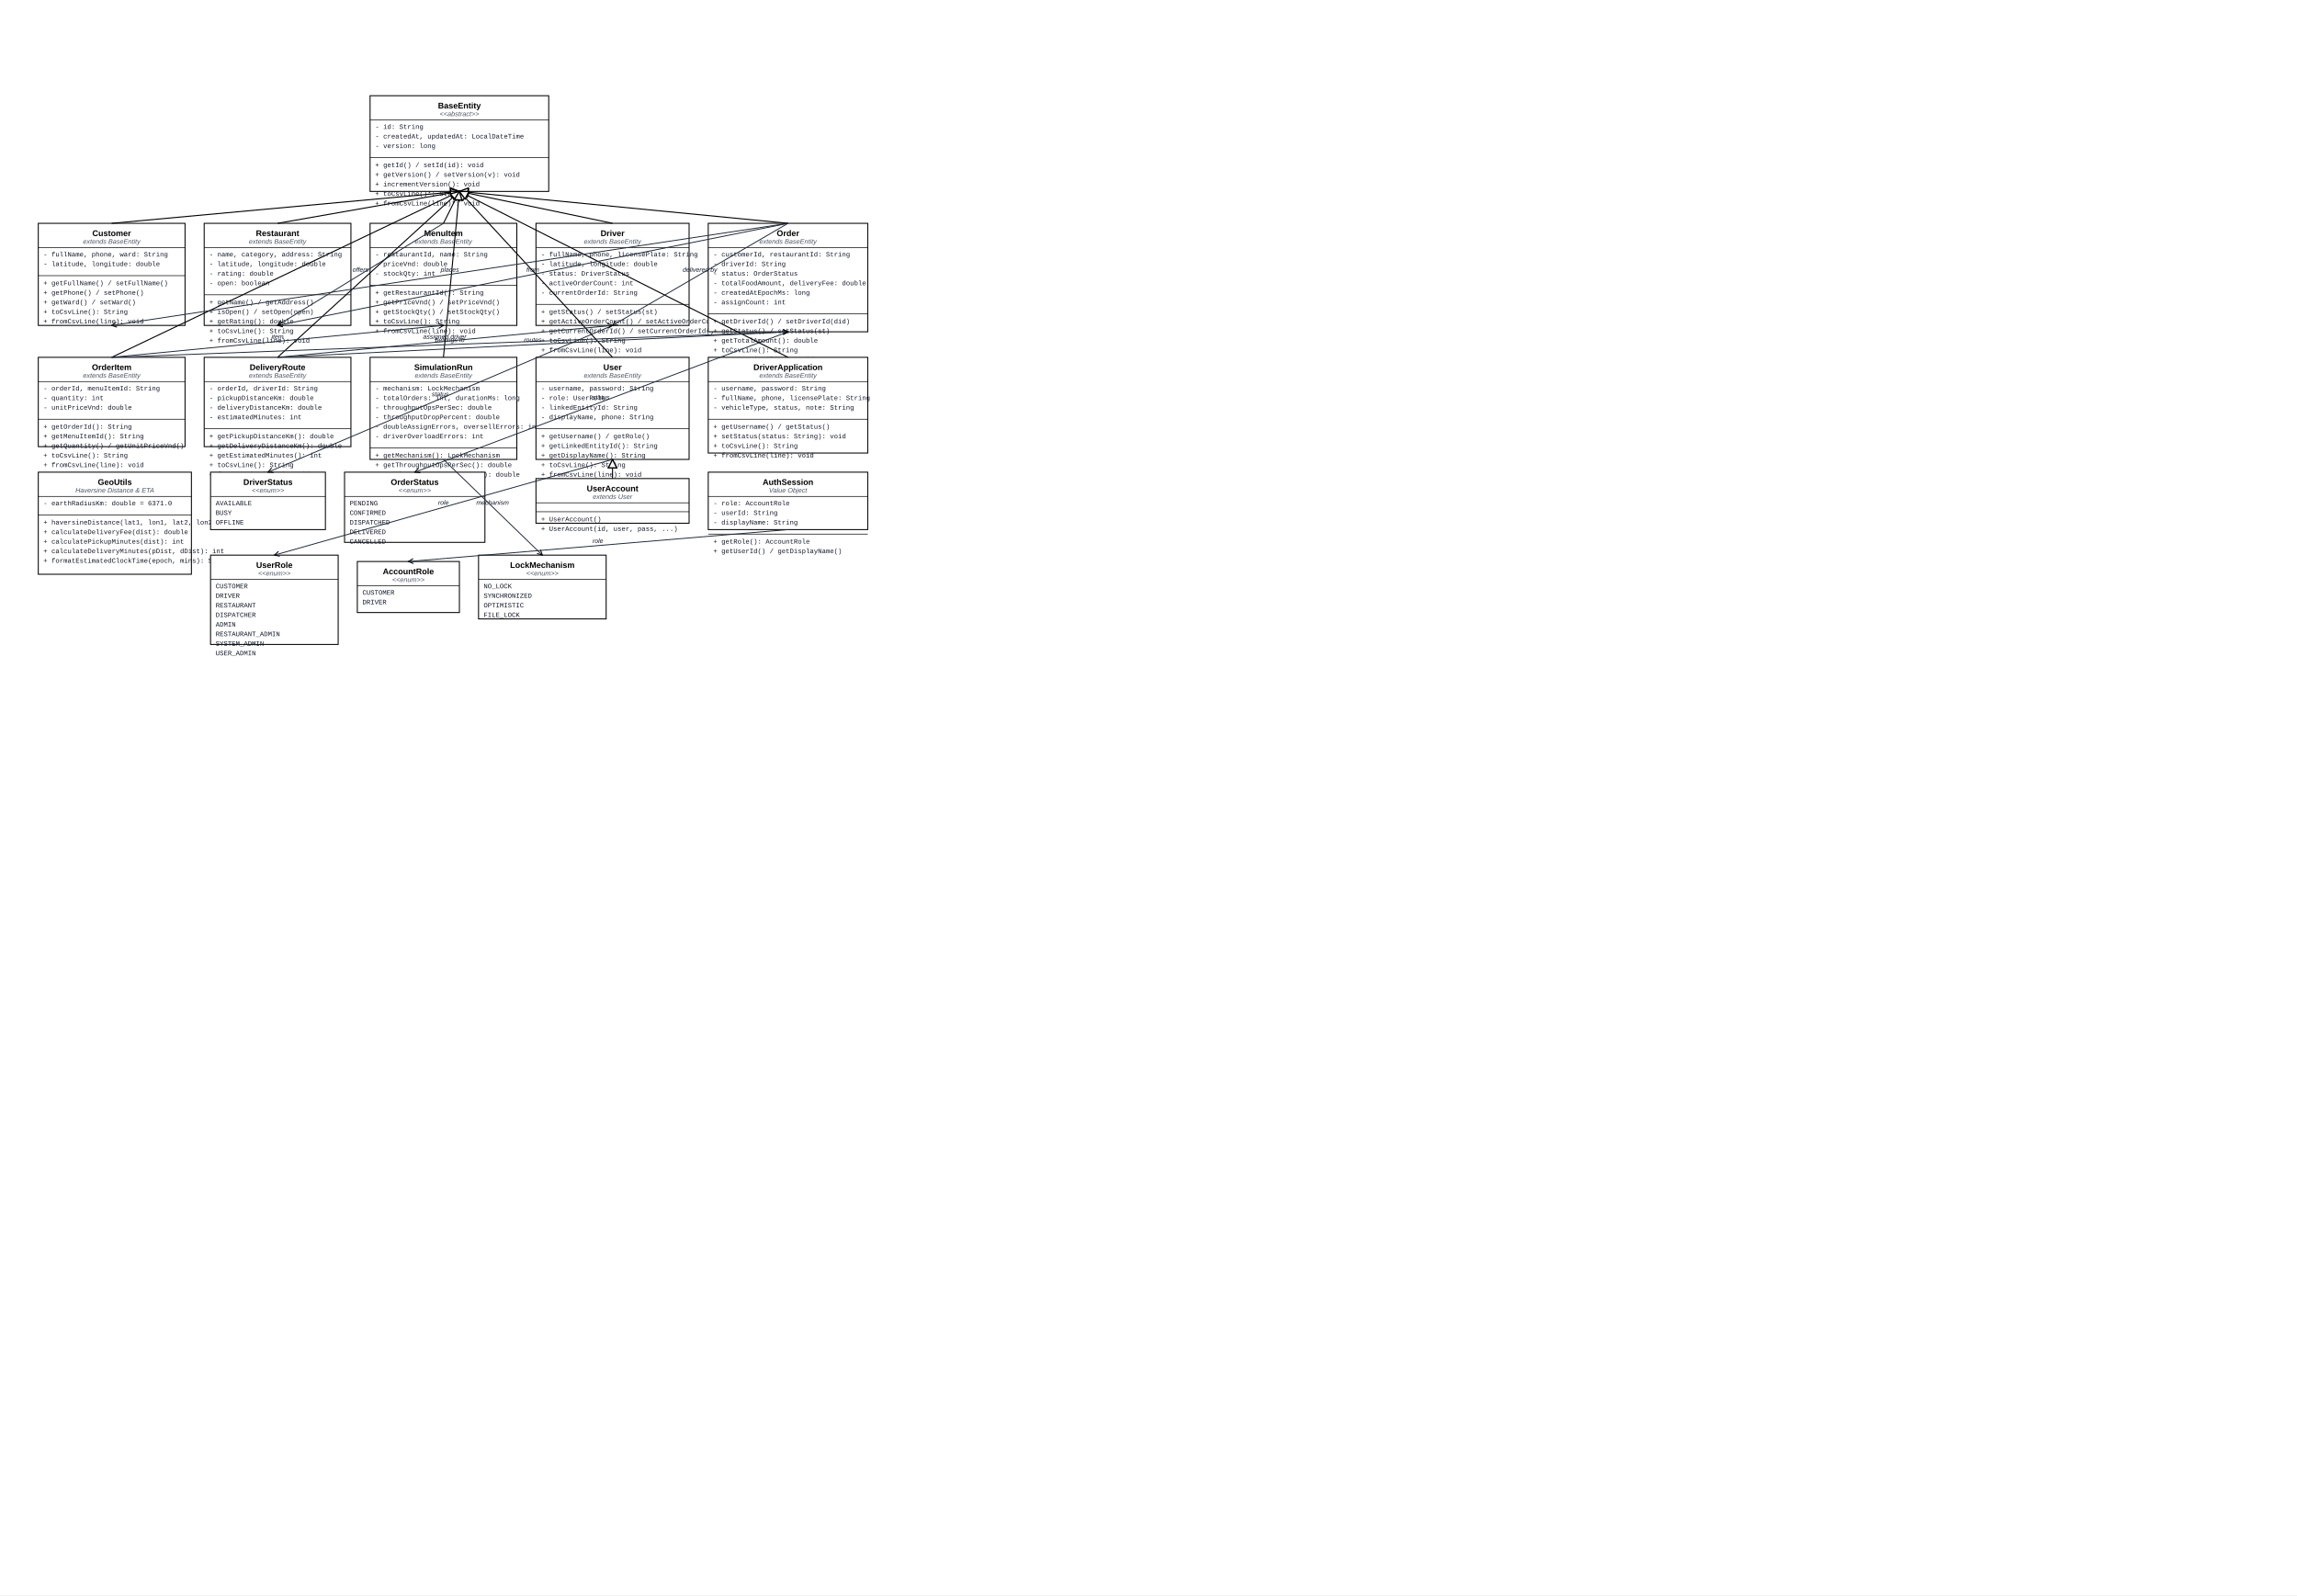
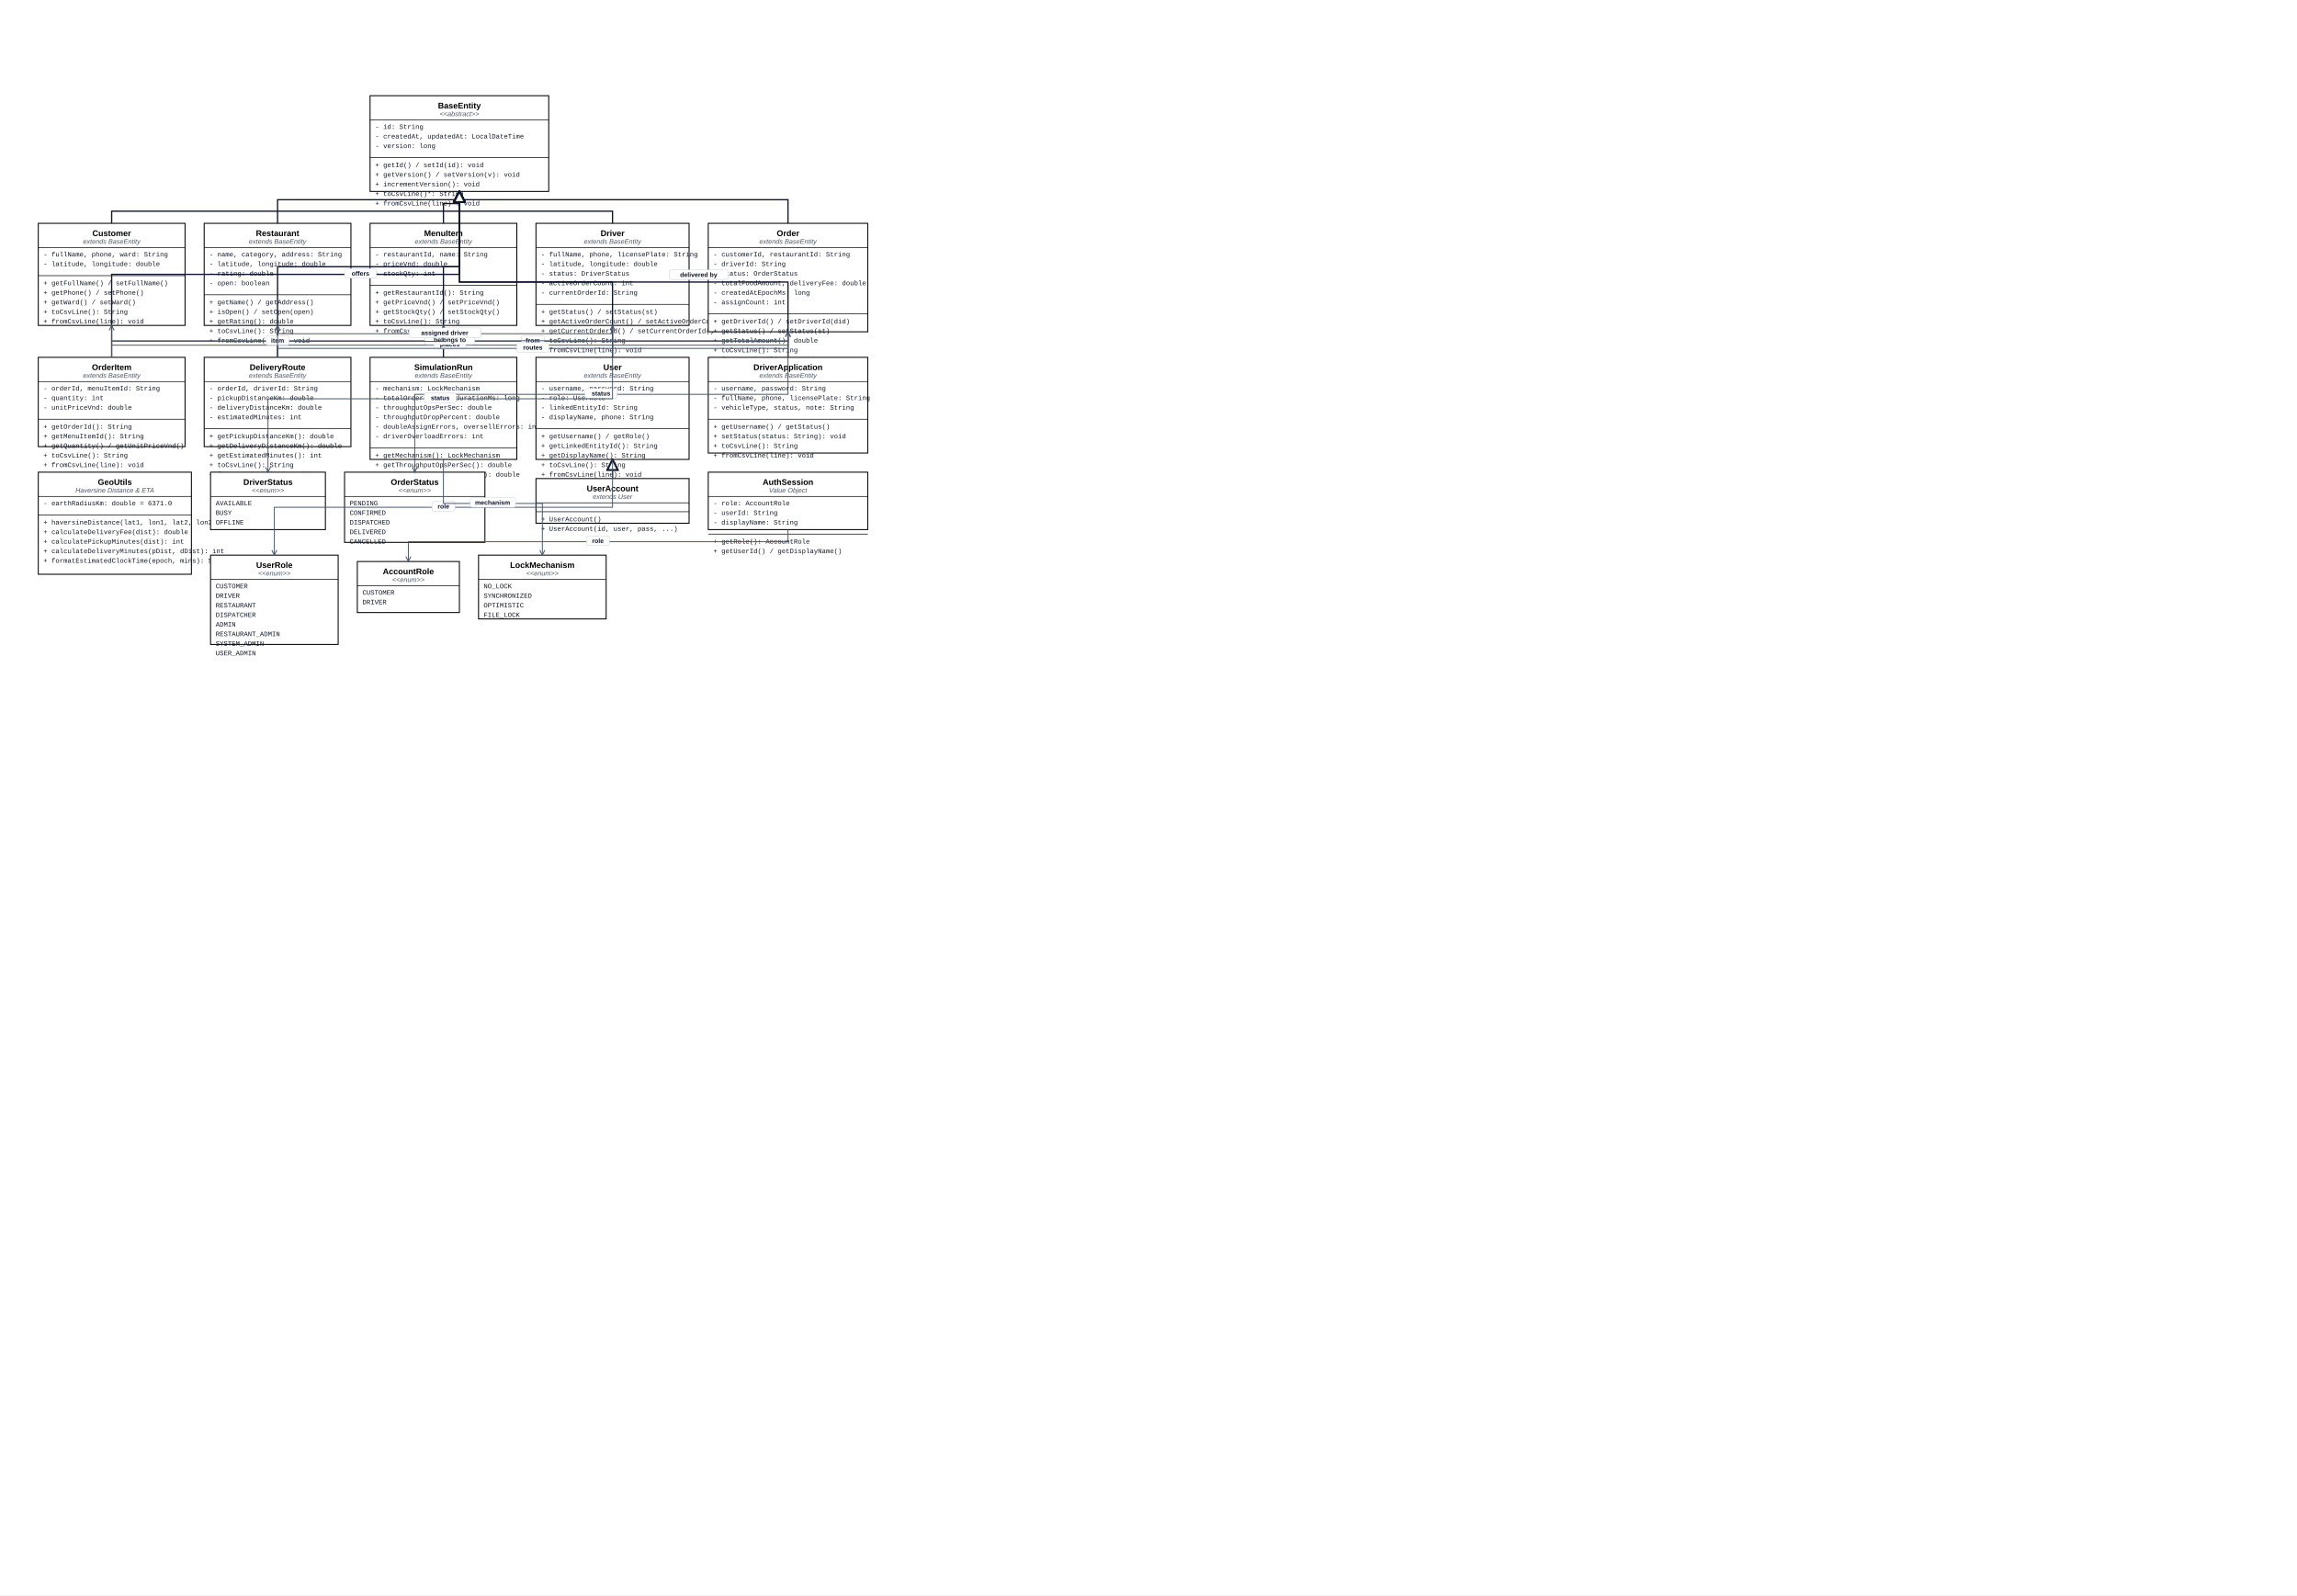
<svg xmlns="http://www.w3.org/2000/svg" id="main-svg" viewBox="0 0 3600 2500" width="100%" height="100%">
  <defs>
    <style>
      .canvas-bg { fill: #ffffff; }
      .pkg-box { fill: #ffffff; stroke: #000000; stroke-width: 1.8; stroke-dasharray: 6,4; rx: 8; }
      .pkg-title { font-family: 'Segoe UI', Arial, sans-serif; font-size: 18px; font-weight: bold; fill: #000000; }
      .class-box { fill: #ffffff; stroke: #000000; stroke-width: 1.5; }
      .head-title { fill: #000000; font-family: 'Segoe UI', Arial, sans-serif; font-size: 13px; font-weight: bold; text-anchor: middle; }
      .head-sub { fill: #4b5563; font-family: 'Segoe UI', Arial, sans-serif; font-size: 10.5px; font-style: italic; text-anchor: middle; }
      .txt-attr { fill: #111827; font-family: 'Consolas', 'Courier New', monospace; font-size: 10.5px; }
      .txt-meth { fill: #111827; font-family: 'Consolas', 'Courier New', monospace; font-size: 10.5px; }
      .sep { stroke: #000000; stroke-width: 1; }
-       .edge-inherit { fill: none; stroke: #000000; stroke-width: 1.6; }
-       .edge-realize { fill: none; stroke: #000000; stroke-width: 1.6; stroke-dasharray: 5,4; }
-       .edge-assoc { fill: none; stroke: #1f2937; stroke-width: 1.4; }
-       .edge-aggr { fill: none; stroke: #000000; stroke-width: 1.5; }
-       .edge-depend { fill: none; stroke: #374151; stroke-width: 1.4; stroke-dasharray: 4,4; }
-       .edge-label { fill: #111827; font-family: 'Segoe UI', Arial, sans-serif; font-size: 10px; font-style: italic; text-anchor: middle; }
-       .title-main { fill: #000000; font-family: 'Segoe UI', Arial, sans-serif; font-size: 26px; font-weight: bold; text-anchor: middle; }
-       .title-sub { fill: #4b5563; font-family: 'Segoe UI', Arial, sans-serif; font-size: 14px; text-anchor: middle; }
+       .edge-inherit { fill: none; stroke: #0f172a; stroke-width: 2.0; }
+       .edge-realize { fill: none; stroke: #0f172a; stroke-width: 2.0; stroke-dasharray: 6,4; }
+       .edge-assoc { fill: none; stroke: #475569; stroke-width: 1.4; }
+       .edge-aggr { fill: none; stroke: #1e293b; stroke-width: 1.6; }
+       .edge-depend { fill: none; stroke: #64748b; stroke-width: 1.2; stroke-dasharray: 4,4; }
+       .edge-label-bg { fill: #ffffff; stroke: #cbd5e1; stroke-width: 0.8; rx: 3; ry: 3; }
+       .edge-label { fill: #0f172a; font-family: 'Segoe UI', Arial, sans-serif; font-size: 10px; font-weight: 600; text-anchor: middle; }
+       .title-main { fill: #0f172a; font-family: 'Segoe UI', Arial, sans-serif; font-size: 26px; font-weight: bold; text-anchor: middle; }
+       .title-sub { fill: #475569; font-family: 'Segoe UI', Arial, sans-serif; font-size: 14px; text-anchor: middle; }
    </style>
    <marker id="uml-inherit" viewBox="0 0 12 12" refX="11" refY="6" markerWidth="10" markerHeight="10" orient="auto">
-       <polygon points="1 1, 11 6, 1 11" fill="#ffffff" stroke="#000000" stroke-width="1.5" />
+       <polygon points="1 1, 11 6, 1 11" fill="#ffffff" stroke="#0f172a" stroke-width="1.8" />
    </marker>
    <marker id="uml-assoc" viewBox="0 0 10 10" refX="9" refY="5" markerWidth="7" markerHeight="7" orient="auto">
-       <polyline points="1 1, 9 5, 1 9" fill="none" stroke="#000000" stroke-width="1.5" />
+       <polyline points="1 1, 9 5, 1 9" fill="none" stroke="#475569" stroke-width="1.5" />
    </marker>
    <marker id="uml-diamond" viewBox="0 0 16 10" refX="1" refY="5" markerWidth="12" markerHeight="8" orient="auto">
-       <polygon points="1 5, 8 1, 15 5, 8 9" fill="#ffffff" stroke="#000000" stroke-width="1.5" />
+       <polygon points="1 5, 8 1, 15 5, 8 9" fill="#ffffff" stroke="#1e293b" stroke-width="1.8" />
    </marker>
  </defs>
  <rect width="3600" height="2500" class="canvas-bg" />
  <g class="class-node" id="node-BaseEntity" data-id="BaseEntity" data-cx="720" data-cy="225" transform="translate(580, 150)">
    <rect x="0" y="0" width="280" height="150" class="class-box" />
    <text x="140" y="20" class="head-title">BaseEntity</text>
    <text x="140" y="32" class="head-sub">&lt;&lt;abstract&gt;&gt;</text>
    <line x1="0" y1="38" x2="280" y2="38" class="sep" />
    <text x="8" y="52" class="txt-attr">- id: String</text>
    <text x="8" y="67" class="txt-attr">- createdAt, updatedAt: LocalDateTime</text>
    <text x="8" y="82" class="txt-attr">- version: long</text>
    <line x1="0" y1="97" x2="280" y2="97" class="sep" />
    <text x="8" y="112" class="txt-meth">+ getId() / setId(id): void</text>
    <text x="8" y="127" class="txt-meth">+ getVersion() / setVersion(v): void</text>
    <text x="8" y="142" class="txt-meth">+ incrementVersion(): void</text>
    <text x="8" y="157" class="txt-meth">+ toCsvLine()*: String</text>
    <text x="8" y="172" class="txt-meth">+ fromCsvLine(line)*: void</text>
  </g>
  <g class="class-node" id="node-Customer" data-id="Customer" data-cx="175" data-cy="430" transform="translate(60, 350)">
    <rect x="0" y="0" width="230" height="160" class="class-box" />
    <text x="115" y="20" class="head-title">Customer</text>
    <text x="115" y="32" class="head-sub">extends BaseEntity</text>
    <line x1="0" y1="38" x2="230" y2="38" class="sep" />
    <text x="8" y="52" class="txt-attr">- fullName, phone, ward: String</text>
    <text x="8" y="67" class="txt-attr">- latitude, longitude: double</text>
    <line x1="0" y1="82" x2="230" y2="82" class="sep" />
    <text x="8" y="97" class="txt-meth">+ getFullName() / setFullName()</text>
    <text x="8" y="112" class="txt-meth">+ getPhone() / setPhone()</text>
    <text x="8" y="127" class="txt-meth">+ getWard() / setWard()</text>
    <text x="8" y="142" class="txt-meth">+ toCsvLine(): String</text>
    <text x="8" y="157" class="txt-meth">+ fromCsvLine(line): void</text>
  </g>
  <g class="class-node" id="node-Restaurant" data-id="Restaurant" data-cx="435" data-cy="430" transform="translate(320, 350)">
    <rect x="0" y="0" width="230" height="160" class="class-box" />
    <text x="115" y="20" class="head-title">Restaurant</text>
    <text x="115" y="32" class="head-sub">extends BaseEntity</text>
    <line x1="0" y1="38" x2="230" y2="38" class="sep" />
    <text x="8" y="52" class="txt-attr">- name, category, address: String</text>
    <text x="8" y="67" class="txt-attr">- latitude, longitude: double</text>
    <text x="8" y="82" class="txt-attr">- rating: double</text>
    <text x="8" y="97" class="txt-attr">- open: boolean</text>
    <line x1="0" y1="112" x2="230" y2="112" class="sep" />
    <text x="8" y="127" class="txt-meth">+ getName() / getAddress()</text>
    <text x="8" y="142" class="txt-meth">+ isOpen() / setOpen(open)</text>
    <text x="8" y="157" class="txt-meth">+ getRating(): double</text>
    <text x="8" y="172" class="txt-meth">+ toCsvLine(): String</text>
    <text x="8" y="187" class="txt-meth">+ fromCsvLine(line): void</text>
  </g>
  <g class="class-node" id="node-MenuItem" data-id="MenuItem" data-cx="695" data-cy="430" transform="translate(580, 350)">
    <rect x="0" y="0" width="230" height="160" class="class-box" />
    <text x="115" y="20" class="head-title">MenuItem</text>
    <text x="115" y="32" class="head-sub">extends BaseEntity</text>
    <line x1="0" y1="38" x2="230" y2="38" class="sep" />
    <text x="8" y="52" class="txt-attr">- restaurantId, name: String</text>
    <text x="8" y="67" class="txt-attr">- priceVnd: double</text>
    <text x="8" y="82" class="txt-attr">- stockQty: int</text>
    <line x1="0" y1="97" x2="230" y2="97" class="sep" />
    <text x="8" y="112" class="txt-meth">+ getRestaurantId(): String</text>
    <text x="8" y="127" class="txt-meth">+ getPriceVnd() / setPriceVnd()</text>
    <text x="8" y="142" class="txt-meth">+ getStockQty() / setStockQty()</text>
    <text x="8" y="157" class="txt-meth">+ toCsvLine(): String</text>
    <text x="8" y="172" class="txt-meth">+ fromCsvLine(line): void</text>
  </g>
  <g class="class-node" id="node-Driver" data-id="Driver" data-cx="960" data-cy="430" transform="translate(840, 350)">
    <rect x="0" y="0" width="240" height="160" class="class-box" />
    <text x="120" y="20" class="head-title">Driver</text>
    <text x="120" y="32" class="head-sub">extends BaseEntity</text>
    <line x1="0" y1="38" x2="240" y2="38" class="sep" />
    <text x="8" y="52" class="txt-attr">- fullName, phone, licensePlate: String</text>
    <text x="8" y="67" class="txt-attr">- latitude, longitude: double</text>
    <text x="8" y="82" class="txt-attr">- status: DriverStatus</text>
    <text x="8" y="97" class="txt-attr">- activeOrderCount: int</text>
    <text x="8" y="112" class="txt-attr">- currentOrderId: String</text>
    <line x1="0" y1="127" x2="240" y2="127" class="sep" />
    <text x="8" y="142" class="txt-meth">+ getStatus() / setStatus(st)</text>
    <text x="8" y="157" class="txt-meth">+ getActiveOrderCount() / setActiveOrderCount()</text>
    <text x="8" y="172" class="txt-meth">+ getCurrentOrderId() / setCurrentOrderId()</text>
    <text x="8" y="187" class="txt-meth">+ toCsvLine(): String</text>
    <text x="8" y="202" class="txt-meth">+ fromCsvLine(line): void</text>
  </g>
  <g class="class-node" id="node-Order" data-id="Order" data-cx="1235" data-cy="435" transform="translate(1110, 350)">
    <rect x="0" y="0" width="250" height="170" class="class-box" />
    <text x="125" y="20" class="head-title">Order</text>
    <text x="125" y="32" class="head-sub">extends BaseEntity</text>
    <line x1="0" y1="38" x2="250" y2="38" class="sep" />
    <text x="8" y="52" class="txt-attr">- customerId, restaurantId: String</text>
    <text x="8" y="67" class="txt-attr">- driverId: String</text>
    <text x="8" y="82" class="txt-attr">- status: OrderStatus</text>
    <text x="8" y="97" class="txt-attr">- totalFoodAmount, deliveryFee: double</text>
    <text x="8" y="112" class="txt-attr">- createdAtEpochMs: long</text>
    <text x="8" y="127" class="txt-attr">- assignCount: int</text>
    <line x1="0" y1="142" x2="250" y2="142" class="sep" />
    <text x="8" y="157" class="txt-meth">+ getDriverId() / setDriverId(did)</text>
    <text x="8" y="172" class="txt-meth">+ getStatus() / setStatus(st)</text>
    <text x="8" y="187" class="txt-meth">+ getTotalAmount(): double</text>
    <text x="8" y="202" class="txt-meth">+ toCsvLine(): String</text>
    <text x="8" y="217" class="txt-meth">+ fromCsvLine(line): void</text>
  </g>
  <g class="class-node" id="node-OrderItem" data-id="OrderItem" data-cx="175" data-cy="630" transform="translate(60, 560)">
    <rect x="0" y="0" width="230" height="140" class="class-box" />
    <text x="115" y="20" class="head-title">OrderItem</text>
    <text x="115" y="32" class="head-sub">extends BaseEntity</text>
    <line x1="0" y1="38" x2="230" y2="38" class="sep" />
    <text x="8" y="52" class="txt-attr">- orderId, menuItemId: String</text>
    <text x="8" y="67" class="txt-attr">- quantity: int</text>
    <text x="8" y="82" class="txt-attr">- unitPriceVnd: double</text>
    <line x1="0" y1="97" x2="230" y2="97" class="sep" />
    <text x="8" y="112" class="txt-meth">+ getOrderId(): String</text>
    <text x="8" y="127" class="txt-meth">+ getMenuItemId(): String</text>
    <text x="8" y="142" class="txt-meth">+ getQuantity() / getUnitPriceVnd()</text>
    <text x="8" y="157" class="txt-meth">+ toCsvLine(): String</text>
    <text x="8" y="172" class="txt-meth">+ fromCsvLine(line): void</text>
  </g>
  <g class="class-node" id="node-DeliveryRoute" data-id="DeliveryRoute" data-cx="435" data-cy="630" transform="translate(320, 560)">
    <rect x="0" y="0" width="230" height="140" class="class-box" />
    <text x="115" y="20" class="head-title">DeliveryRoute</text>
    <text x="115" y="32" class="head-sub">extends BaseEntity</text>
    <line x1="0" y1="38" x2="230" y2="38" class="sep" />
    <text x="8" y="52" class="txt-attr">- orderId, driverId: String</text>
    <text x="8" y="67" class="txt-attr">- pickupDistanceKm: double</text>
    <text x="8" y="82" class="txt-attr">- deliveryDistanceKm: double</text>
    <text x="8" y="97" class="txt-attr">- estimatedMinutes: int</text>
    <line x1="0" y1="112" x2="230" y2="112" class="sep" />
    <text x="8" y="127" class="txt-meth">+ getPickupDistanceKm(): double</text>
    <text x="8" y="142" class="txt-meth">+ getDeliveryDistanceKm(): double</text>
    <text x="8" y="157" class="txt-meth">+ getEstimatedMinutes(): int</text>
    <text x="8" y="172" class="txt-meth">+ toCsvLine(): String</text>
    <text x="8" y="187" class="txt-meth">+ fromCsvLine(line): void</text>
  </g>
  <g class="class-node" id="node-SimulationRun" data-id="SimulationRun" data-cx="695" data-cy="640" transform="translate(580, 560)">
    <rect x="0" y="0" width="230" height="160" class="class-box" />
    <text x="115" y="20" class="head-title">SimulationRun</text>
    <text x="115" y="32" class="head-sub">extends BaseEntity</text>
    <line x1="0" y1="38" x2="230" y2="38" class="sep" />
    <text x="8" y="52" class="txt-attr">- mechanism: LockMechanism</text>
    <text x="8" y="67" class="txt-attr">- totalOrders: int, durationMs: long</text>
    <text x="8" y="82" class="txt-attr">- throughputOpsPerSec: double</text>
    <text x="8" y="97" class="txt-attr">- throughputDropPercent: double</text>
    <text x="8" y="112" class="txt-attr">- doubleAssignErrors, oversellErrors: int</text>
    <text x="8" y="127" class="txt-attr">- driverOverloadErrors: int</text>
    <line x1="0" y1="142" x2="230" y2="142" class="sep" />
    <text x="8" y="157" class="txt-meth">+ getMechanism(): LockMechanism</text>
    <text x="8" y="172" class="txt-meth">+ getThroughputOpsPerSec(): double</text>
    <text x="8" y="187" class="txt-meth">+ getThroughputDropPercent(): double</text>
    <text x="8" y="202" class="txt-meth">+ getTotalErrors(): int</text>
    <text x="8" y="217" class="txt-meth">+ toCsvLine(): String</text>
    <text x="8" y="232" class="txt-meth">+ fromCsvLine(line): void</text>
  </g>
  <g class="class-node" id="node-User" data-id="User" data-cx="960" data-cy="640" transform="translate(840, 560)">
    <rect x="0" y="0" width="240" height="160" class="class-box" />
    <text x="120" y="20" class="head-title">User</text>
    <text x="120" y="32" class="head-sub">extends BaseEntity</text>
    <line x1="0" y1="38" x2="240" y2="38" class="sep" />
    <text x="8" y="52" class="txt-attr">- username, password: String</text>
    <text x="8" y="67" class="txt-attr">- role: UserRole</text>
    <text x="8" y="82" class="txt-attr">- linkedEntityId: String</text>
    <text x="8" y="97" class="txt-attr">- displayName, phone: String</text>
    <line x1="0" y1="112" x2="240" y2="112" class="sep" />
    <text x="8" y="127" class="txt-meth">+ getUsername() / getRole()</text>
    <text x="8" y="142" class="txt-meth">+ getLinkedEntityId(): String</text>
    <text x="8" y="157" class="txt-meth">+ getDisplayName(): String</text>
    <text x="8" y="172" class="txt-meth">+ toCsvLine(): String</text>
    <text x="8" y="187" class="txt-meth">+ fromCsvLine(line): void</text>
  </g>
  <g class="class-node" id="node-DriverApplication" data-id="DriverApplication" data-cx="1235" data-cy="635" transform="translate(1110, 560)">
    <rect x="0" y="0" width="250" height="150" class="class-box" />
    <text x="125" y="20" class="head-title">DriverApplication</text>
    <text x="125" y="32" class="head-sub">extends BaseEntity</text>
    <line x1="0" y1="38" x2="250" y2="38" class="sep" />
    <text x="8" y="52" class="txt-attr">- username, password: String</text>
    <text x="8" y="67" class="txt-attr">- fullName, phone, licensePlate: String</text>
    <text x="8" y="82" class="txt-attr">- vehicleType, status, note: String</text>
    <line x1="0" y1="97" x2="250" y2="97" class="sep" />
    <text x="8" y="112" class="txt-meth">+ getUsername() / getStatus()</text>
    <text x="8" y="127" class="txt-meth">+ setStatus(status: String): void</text>
    <text x="8" y="142" class="txt-meth">+ toCsvLine(): String</text>
    <text x="8" y="157" class="txt-meth">+ fromCsvLine(line): void</text>
  </g>
  <g class="class-node" id="node-UserAccount" data-id="UserAccount" data-cx="960" data-cy="785" transform="translate(840, 750)">
    <rect x="0" y="0" width="240" height="70" class="class-box" />
    <text x="120" y="20" class="head-title">UserAccount</text>
    <text x="120" y="32" class="head-sub">extends User</text>
    <line x1="0" y1="38" x2="240" y2="38" class="sep" />
    <line x1="0" y1="52" x2="240" y2="52" class="sep" />
    <text x="8" y="67" class="txt-meth">+ UserAccount()</text>
    <text x="8" y="82" class="txt-meth">+ UserAccount(id, user, pass, ...)</text>
  </g>
  <g class="class-node" id="node-AuthSession" data-id="AuthSession" data-cx="1235" data-cy="785" transform="translate(1110, 740)">
    <rect x="0" y="0" width="250" height="90" class="class-box" />
    <text x="125" y="20" class="head-title">AuthSession</text>
    <text x="125" y="32" class="head-sub">Value Object</text>
    <line x1="0" y1="38" x2="250" y2="38" class="sep" />
    <text x="8" y="52" class="txt-attr">- role: AccountRole</text>
    <text x="8" y="67" class="txt-attr">- userId: String</text>
    <text x="8" y="82" class="txt-attr">- displayName: String</text>
    <line x1="0" y1="97" x2="250" y2="97" class="sep" />
    <text x="8" y="112" class="txt-meth">+ getRole(): AccountRole</text>
    <text x="8" y="127" class="txt-meth">+ getUserId() / getDisplayName()</text>
  </g>
  <g class="class-node" id="node-GeoUtils" data-id="GeoUtils" data-cx="180" data-cy="820" transform="translate(60, 740)">
    <rect x="0" y="0" width="240" height="160" class="class-box" />
    <text x="120" y="20" class="head-title">GeoUtils</text>
    <text x="120" y="32" class="head-sub">Haversine Distance &amp; ETA</text>
    <line x1="0" y1="38" x2="240" y2="38" class="sep" />
    <text x="8" y="52" class="txt-attr">- earthRadiusKm: double = 6371.0</text>
    <line x1="0" y1="67" x2="240" y2="67" class="sep" />
    <text x="8" y="82" class="txt-meth">+ haversineDistance(lat1, lon1, lat2, lon2): double</text>
    <text x="8" y="97" class="txt-meth">+ calculateDeliveryFee(dist): double</text>
    <text x="8" y="112" class="txt-meth">+ calculatePickupMinutes(dist): int</text>
    <text x="8" y="127" class="txt-meth">+ calculateDeliveryMinutes(pDist, dDist): int</text>
    <text x="8" y="142" class="txt-meth">+ formatEstimatedClockTime(epoch, mins): String</text>
  </g>
  <g class="class-node" id="node-DriverStatus" data-id="DriverStatus" data-cx="420" data-cy="785" transform="translate(330, 740)">
    <rect x="0" y="0" width="180" height="90" class="class-box" />
    <text x="90" y="20" class="head-title">DriverStatus</text>
    <text x="90" y="32" class="head-sub">&lt;&lt;enum&gt;&gt;</text>
    <line x1="0" y1="38" x2="180" y2="38" class="sep" />
    <text x="8" y="52" class="txt-attr">AVAILABLE</text>
    <text x="8" y="67" class="txt-attr">BUSY</text>
    <text x="8" y="82" class="txt-attr">OFFLINE</text>
  </g>
  <g class="class-node" id="node-OrderStatus" data-id="OrderStatus" data-cx="650" data-cy="795" transform="translate(540, 740)">
    <rect x="0" y="0" width="220" height="110" class="class-box" />
    <text x="110" y="20" class="head-title">OrderStatus</text>
    <text x="110" y="32" class="head-sub">&lt;&lt;enum&gt;&gt;</text>
    <line x1="0" y1="38" x2="220" y2="38" class="sep" />
    <text x="8" y="52" class="txt-attr">PENDING</text>
    <text x="8" y="67" class="txt-attr">CONFIRMED</text>
    <text x="8" y="82" class="txt-attr">DISPATCHED</text>
    <text x="8" y="97" class="txt-attr">DELIVERED</text>
    <text x="8" y="112" class="txt-attr">CANCELLED</text>
  </g>
  <g class="class-node" id="node-UserRole" data-id="UserRole" data-cx="430" data-cy="940" transform="translate(330, 870)">
    <rect x="0" y="0" width="200" height="140" class="class-box" />
    <text x="100" y="20" class="head-title">UserRole</text>
    <text x="100" y="32" class="head-sub">&lt;&lt;enum&gt;&gt;</text>
    <line x1="0" y1="38" x2="200" y2="38" class="sep" />
    <text x="8" y="52" class="txt-attr">CUSTOMER</text>
    <text x="8" y="67" class="txt-attr">DRIVER</text>
    <text x="8" y="82" class="txt-attr">RESTAURANT</text>
    <text x="8" y="97" class="txt-attr">DISPATCHER</text>
    <text x="8" y="112" class="txt-attr">ADMIN</text>
    <text x="8" y="127" class="txt-attr">RESTAURANT_ADMIN</text>
    <text x="8" y="142" class="txt-attr">SYSTEM_ADMIN</text>
    <text x="8" y="157" class="txt-attr">USER_ADMIN</text>
  </g>
  <g class="class-node" id="node-AccountRole" data-id="AccountRole" data-cx="640" data-cy="920" transform="translate(560, 880)">
    <rect x="0" y="0" width="160" height="80" class="class-box" />
    <text x="80" y="20" class="head-title">AccountRole</text>
    <text x="80" y="32" class="head-sub">&lt;&lt;enum&gt;&gt;</text>
    <line x1="0" y1="38" x2="160" y2="38" class="sep" />
    <text x="8" y="52" class="txt-attr">CUSTOMER</text>
    <text x="8" y="67" class="txt-attr">DRIVER</text>
  </g>
  <g class="class-node" id="node-LockMechanism" data-id="LockMechanism" data-cx="850" data-cy="920" transform="translate(750, 870)">
    <rect x="0" y="0" width="200" height="100" class="class-box" />
    <text x="100" y="20" class="head-title">LockMechanism</text>
    <text x="100" y="32" class="head-sub">&lt;&lt;enum&gt;&gt;</text>
    <line x1="0" y1="38" x2="200" y2="38" class="sep" />
    <text x="8" y="52" class="txt-attr">NO_LOCK</text>
    <text x="8" y="67" class="txt-attr">SYNCHRONIZED</text>
    <text x="8" y="82" class="txt-attr">OPTIMISTIC</text>
    <text x="8" y="97" class="txt-attr">FILE_LOCK</text>
  </g>
-   <path d="M 175 350 L 720 300" class="edge-inherit" marker-end="url(#uml-inherit)" />
-   <path d="M 435 350 L 720 300" class="edge-inherit" marker-end="url(#uml-inherit)" />
-   <path d="M 695 350 L 720 300" class="edge-inherit" marker-end="url(#uml-inherit)" />
-   <path d="M 960 350 L 720 300" class="edge-inherit" marker-end="url(#uml-inherit)" />
-   <path d="M 1235 350 L 720 300" class="edge-inherit" marker-end="url(#uml-inherit)" />
-   <path d="M 175 560 L 720 300" class="edge-inherit" marker-end="url(#uml-inherit)" />
-   <path d="M 435 560 L 720 300" class="edge-inherit" marker-end="url(#uml-inherit)" />
-   <path d="M 695 560 L 720 300" class="edge-inherit" marker-end="url(#uml-inherit)" />
-   <path d="M 960 560 L 720 300" class="edge-inherit" marker-end="url(#uml-inherit)" />
-   <path d="M 1235 560 L 720 300" class="edge-inherit" marker-end="url(#uml-inherit)" />
+   <path d="M 175 350 L 175 331 L 720 331 L 720 300" class="edge-inherit" marker-end="url(#uml-inherit)" />
+   <path d="M 435 350 L 435 313 L 720 313 L 720 300" class="edge-inherit" marker-end="url(#uml-inherit)" />
+   <path d="M 695 350 L 695 319 L 720 319 L 720 300" class="edge-inherit" marker-end="url(#uml-inherit)" />
+   <path d="M 960 350 L 960 331 L 720 331 L 720 300" class="edge-inherit" marker-end="url(#uml-inherit)" />
+   <path d="M 1235 350 L 1235 313 L 720 313 L 720 300" class="edge-inherit" marker-end="url(#uml-inherit)" />
+   <path d="M 175 560 L 175 430 L 720 430 L 720 300" class="edge-inherit" marker-end="url(#uml-inherit)" />
+   <path d="M 435 560 L 435 418 L 720 418 L 720 300" class="edge-inherit" marker-end="url(#uml-inherit)" />
+   <path d="M 695 560 L 695 418 L 720 418 L 720 300" class="edge-inherit" marker-end="url(#uml-inherit)" />
+   <path d="M 960 560 L 960 442 L 720 442 L 720 300" class="edge-inherit" marker-end="url(#uml-inherit)" />
+   <path d="M 1235 560 L 1235 442 L 720 442 L 720 300" class="edge-inherit" marker-end="url(#uml-inherit)" />
  <path d="M 960 750 L 960 720" class="edge-inherit" marker-end="url(#uml-inherit)" />
-   <path d="M 1235 350 L 175 510" class="edge-assoc" marker-end="url(#uml-assoc)" />
-   <text x="705" y="426" class="edge-label">places</text>
-   <path d="M 1235 350 L 435 510" class="edge-assoc" marker-end="url(#uml-assoc)" />
-   <text x="835" y="426" class="edge-label">from</text>
-   <path d="M 1235 350 L 960 510" class="edge-assoc" marker-end="url(#uml-assoc)" />
-   <text x="1097" y="426" class="edge-label">delivered by</text>
-   <path d="M 1235 520 L 650 740" class="edge-assoc" marker-end="url(#uml-assoc)" />
-   <text x="942" y="626" class="edge-label">status</text>
-   <path d="M 175 560 L 1235 520" class="edge-assoc" marker-end="url(#uml-assoc)" />
-   <text x="705" y="536" class="edge-label">belongs to</text>
-   <path d="M 175 560 L 695 510" class="edge-assoc" marker-end="url(#uml-assoc)" />
-   <text x="435" y="531" class="edge-label">item</text>
-   <path d="M 695 350 L 435 510" class="edge-assoc" marker-end="url(#uml-assoc)" />
-   <text x="565" y="426" class="edge-label">offers</text>
-   <path d="M 960 510 L 420 740" class="edge-assoc" marker-end="url(#uml-assoc)" />
-   <text x="690" y="621" class="edge-label">status</text>
-   <path d="M 960 720 L 430 870" class="edge-assoc" marker-end="url(#uml-assoc)" />
-   <text x="695" y="791" class="edge-label">role</text>
-   <path d="M 1235 830 L 640 880" class="edge-assoc" marker-end="url(#uml-assoc)" />
-   <text x="937" y="851" class="edge-label">role</text>
-   <path d="M 695 720 L 850 870" class="edge-assoc" marker-end="url(#uml-assoc)" />
-   <text x="772" y="791" class="edge-label">mechanism</text>
-   <path d="M 435 560 L 1235 520" class="edge-assoc" marker-end="url(#uml-assoc)" />
-   <text x="835" y="536" class="edge-label">routes</text>
-   <path d="M 435 560 L 960 510" class="edge-assoc" marker-end="url(#uml-assoc)" />
-   <text x="697" y="531" class="edge-label">assigned driver</text>
+   <path d="M 1235 520 L 1235 541 L 175 541 L 175 510" class="edge-assoc" marker-end="url(#uml-assoc)" />
+   <g transform="translate(705, 541)">
+     <rect x="-25" y="-9" width="50" height="15" class="edge-label-bg" />
+     <text x="0" y="2" class="edge-label">places</text>
+   </g>
+   <path d="M 1235 520 L 1235 535 L 435 535 L 435 510" class="edge-assoc" marker-end="url(#uml-assoc)" />
+   <g transform="translate(835, 535)">
+     <rect x="-18" y="-9" width="36" height="15" class="edge-label-bg" />
+     <text x="0" y="2" class="edge-label">from</text>
+   </g>
+   <path d="M 1110 435 L 1080 430" class="edge-assoc" marker-end="url(#uml-assoc)" />
+   <g transform="translate(1095, 432)">
+     <rect x="-46" y="-9" width="92" height="15" class="edge-label-bg" />
+     <text x="0" y="2" class="edge-label">delivered by</text>
+   </g>
+   <path d="M 1235 520 L 1235 618 L 650 618 L 650 740" class="edge-assoc" marker-end="url(#uml-assoc)" />
+   <g transform="translate(942, 618)">
+     <rect x="-25" y="-9" width="50" height="15" class="edge-label-bg" />
+     <text x="0" y="2" class="edge-label">status</text>
+   </g>
+   <path d="M 175 560 L 175 534 L 1235 534 L 1235 520" class="edge-assoc" marker-end="url(#uml-assoc)" />
+   <g transform="translate(705, 534)">
+     <rect x="-39" y="-9" width="78" height="15" class="edge-label-bg" />
+     <text x="0" y="2" class="edge-label">belongs to</text>
+   </g>
+   <path d="M 175 560 L 175 535 L 695 535 L 695 510" class="edge-assoc" marker-end="url(#uml-assoc)" />
+   <g transform="translate(435, 535)">
+     <rect x="-18" y="-9" width="36" height="15" class="edge-label-bg" />
+     <text x="0" y="2" class="edge-label">item</text>
+   </g>
+   <path d="M 580 430 L 550 430" class="edge-assoc" marker-end="url(#uml-assoc)" />
+   <g transform="translate(565, 430)">
+     <rect x="-25" y="-9" width="50" height="15" class="edge-label-bg" />
+     <text x="0" y="2" class="edge-label">offers</text>
+   </g>
+   <path d="M 960 510 L 960 625 L 420 625 L 420 740" class="edge-assoc" marker-end="url(#uml-assoc)" />
+   <g transform="translate(690, 625)">
+     <rect x="-25" y="-9" width="50" height="15" class="edge-label-bg" />
+     <text x="0" y="2" class="edge-label">status</text>
+   </g>
+   <path d="M 960 720 L 960 795 L 430 795 L 430 870" class="edge-assoc" marker-end="url(#uml-assoc)" />
+   <g transform="translate(695, 795)">
+     <rect x="-18" y="-9" width="36" height="15" class="edge-label-bg" />
+     <text x="0" y="2" class="edge-label">role</text>
+   </g>
+   <path d="M 1235 830 L 1235 849 L 640 849 L 640 880" class="edge-assoc" marker-end="url(#uml-assoc)" />
+   <g transform="translate(937, 849)">
+     <rect x="-18" y="-9" width="36" height="15" class="edge-label-bg" />
+     <text x="0" y="2" class="edge-label">role</text>
+   </g>
+   <path d="M 695 720 L 695 789 L 850 789 L 850 870" class="edge-assoc" marker-end="url(#uml-assoc)" />
+   <g transform="translate(772, 789)">
+     <rect x="-35" y="-9" width="71" height="15" class="edge-label-bg" />
+     <text x="0" y="2" class="edge-label">mechanism</text>
+   </g>
+   <path d="M 435 560 L 435 546 L 1235 546 L 1235 520" class="edge-assoc" marker-end="url(#uml-assoc)" />
+   <g transform="translate(835, 546)">
+     <rect x="-25" y="-9" width="50" height="15" class="edge-label-bg" />
+     <text x="0" y="2" class="edge-label">routes</text>
+   </g>
+   <path d="M 435 560 L 435 523 L 960 523 L 960 510" class="edge-assoc" marker-end="url(#uml-assoc)" />
+   <g transform="translate(697, 523)">
+     <rect x="-56" y="-9" width="113" height="15" class="edge-label-bg" />
+     <text x="0" y="2" class="edge-label">assigned driver</text>
+   </g>
</svg>
